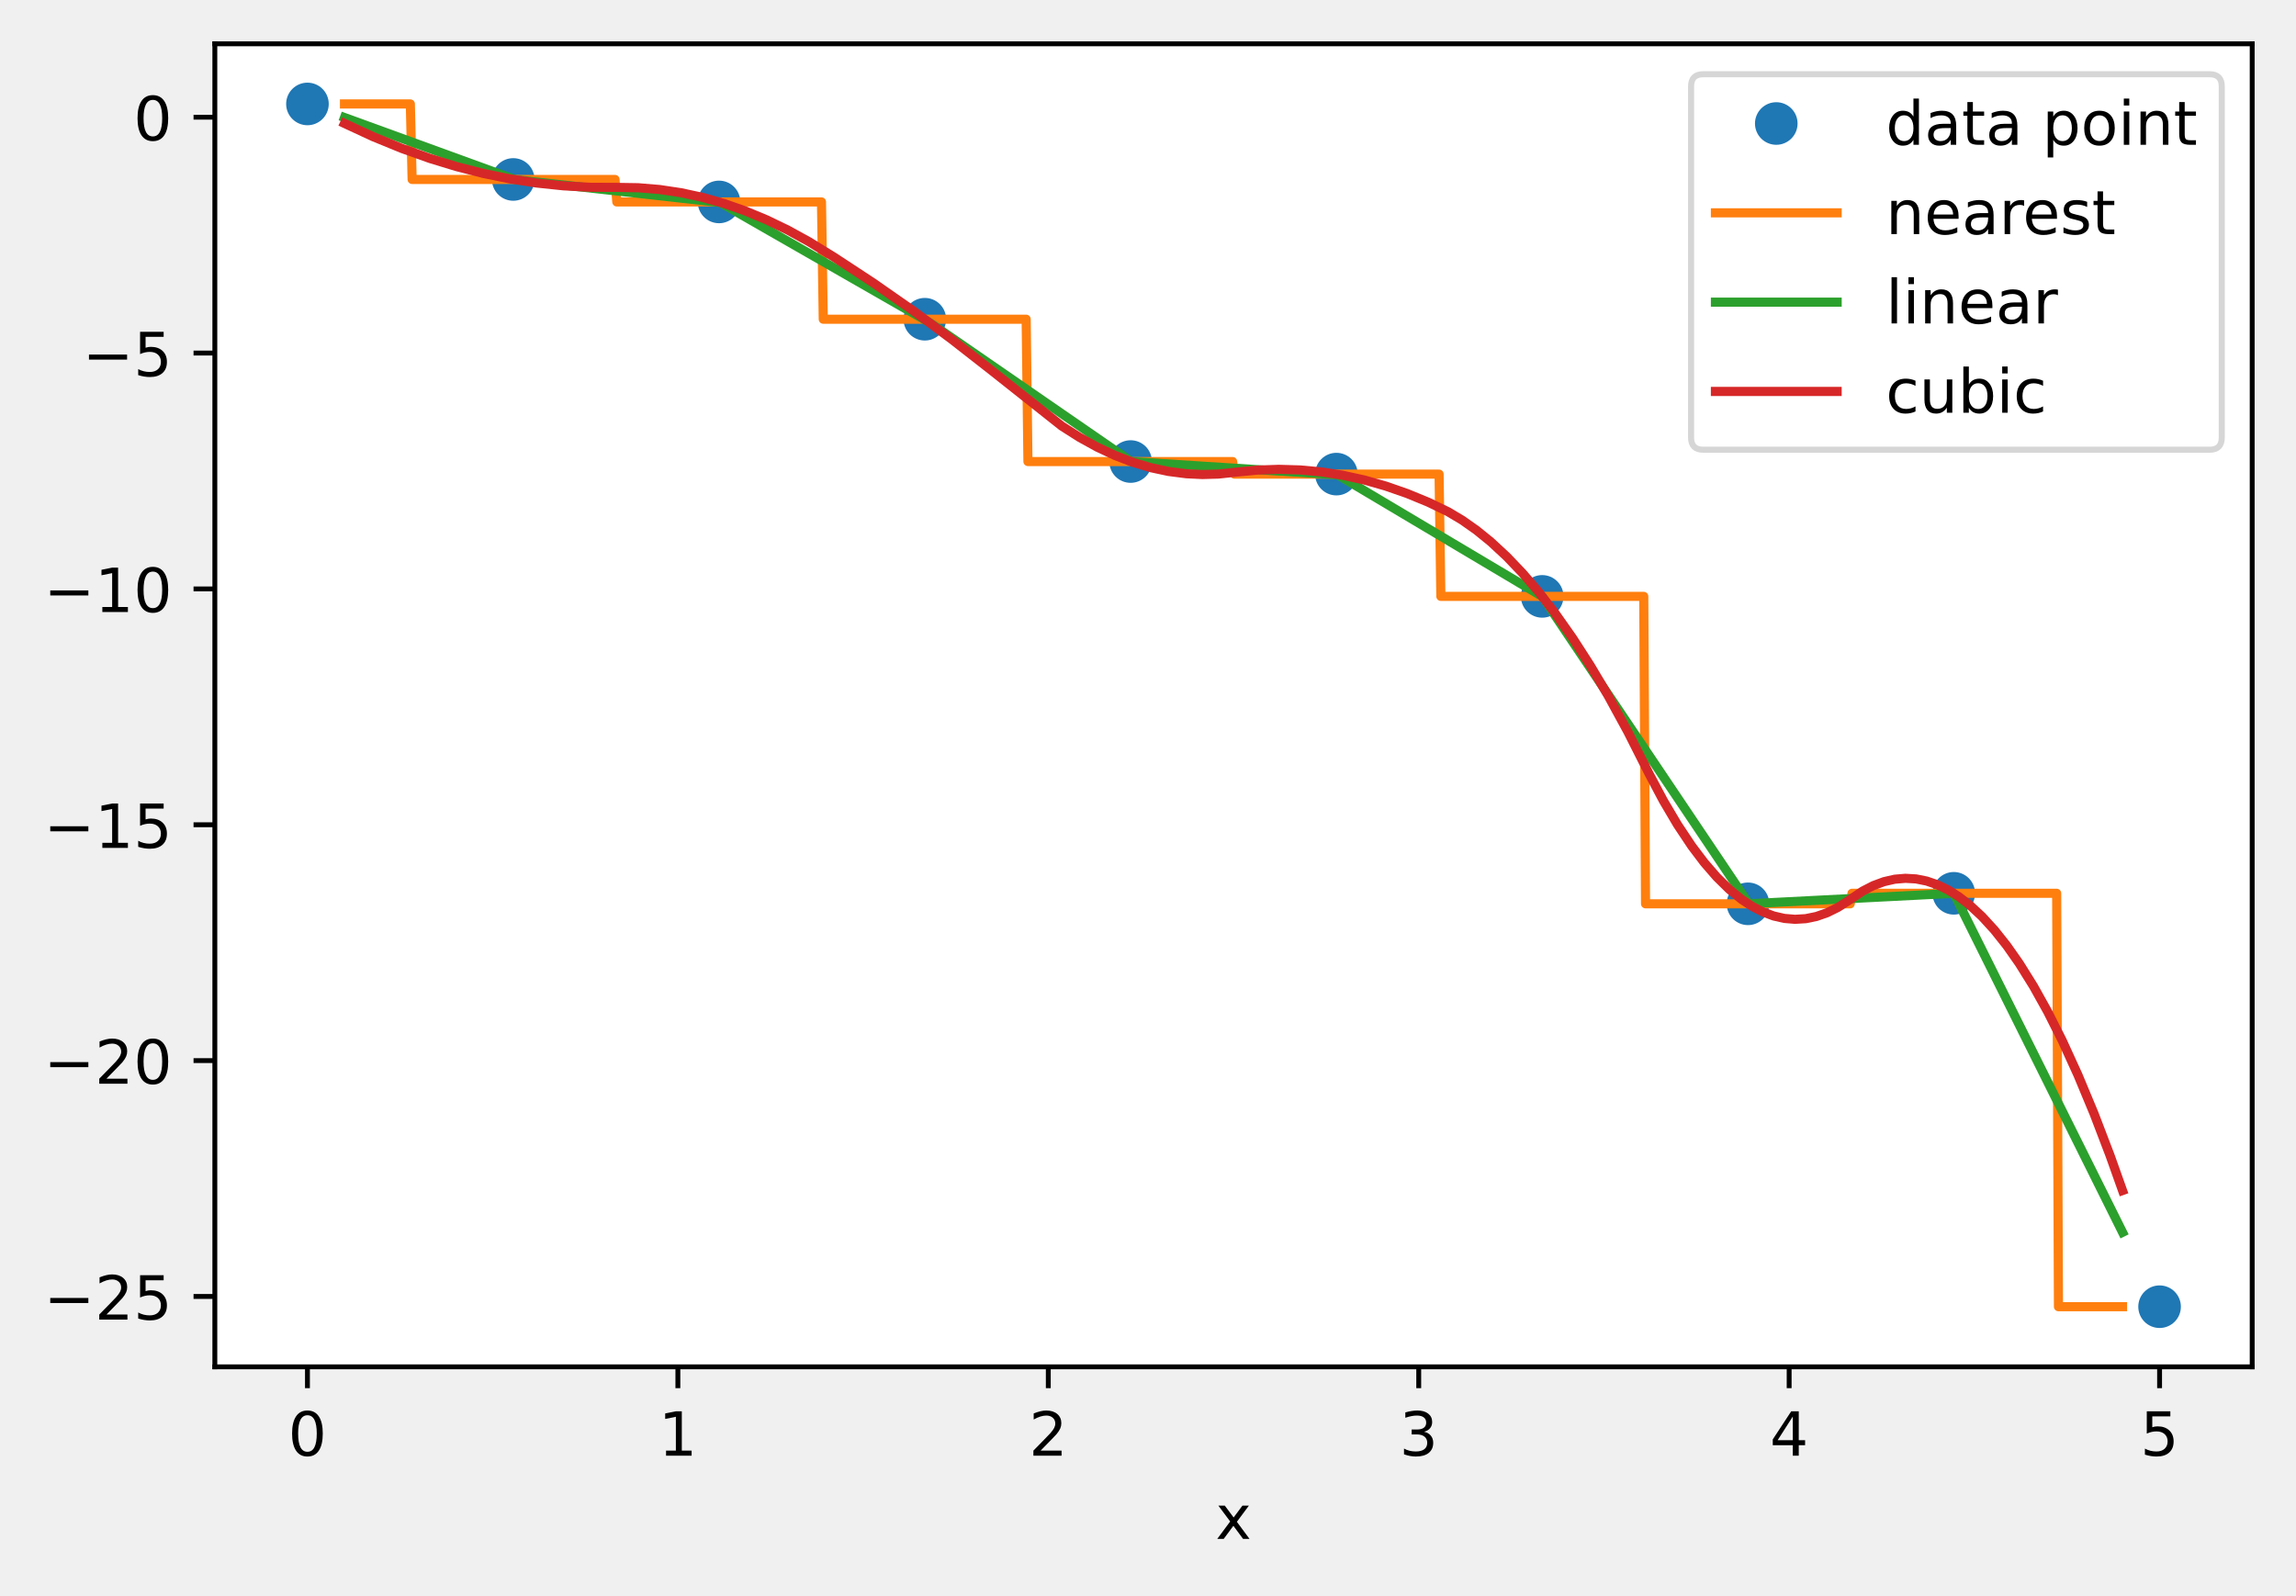
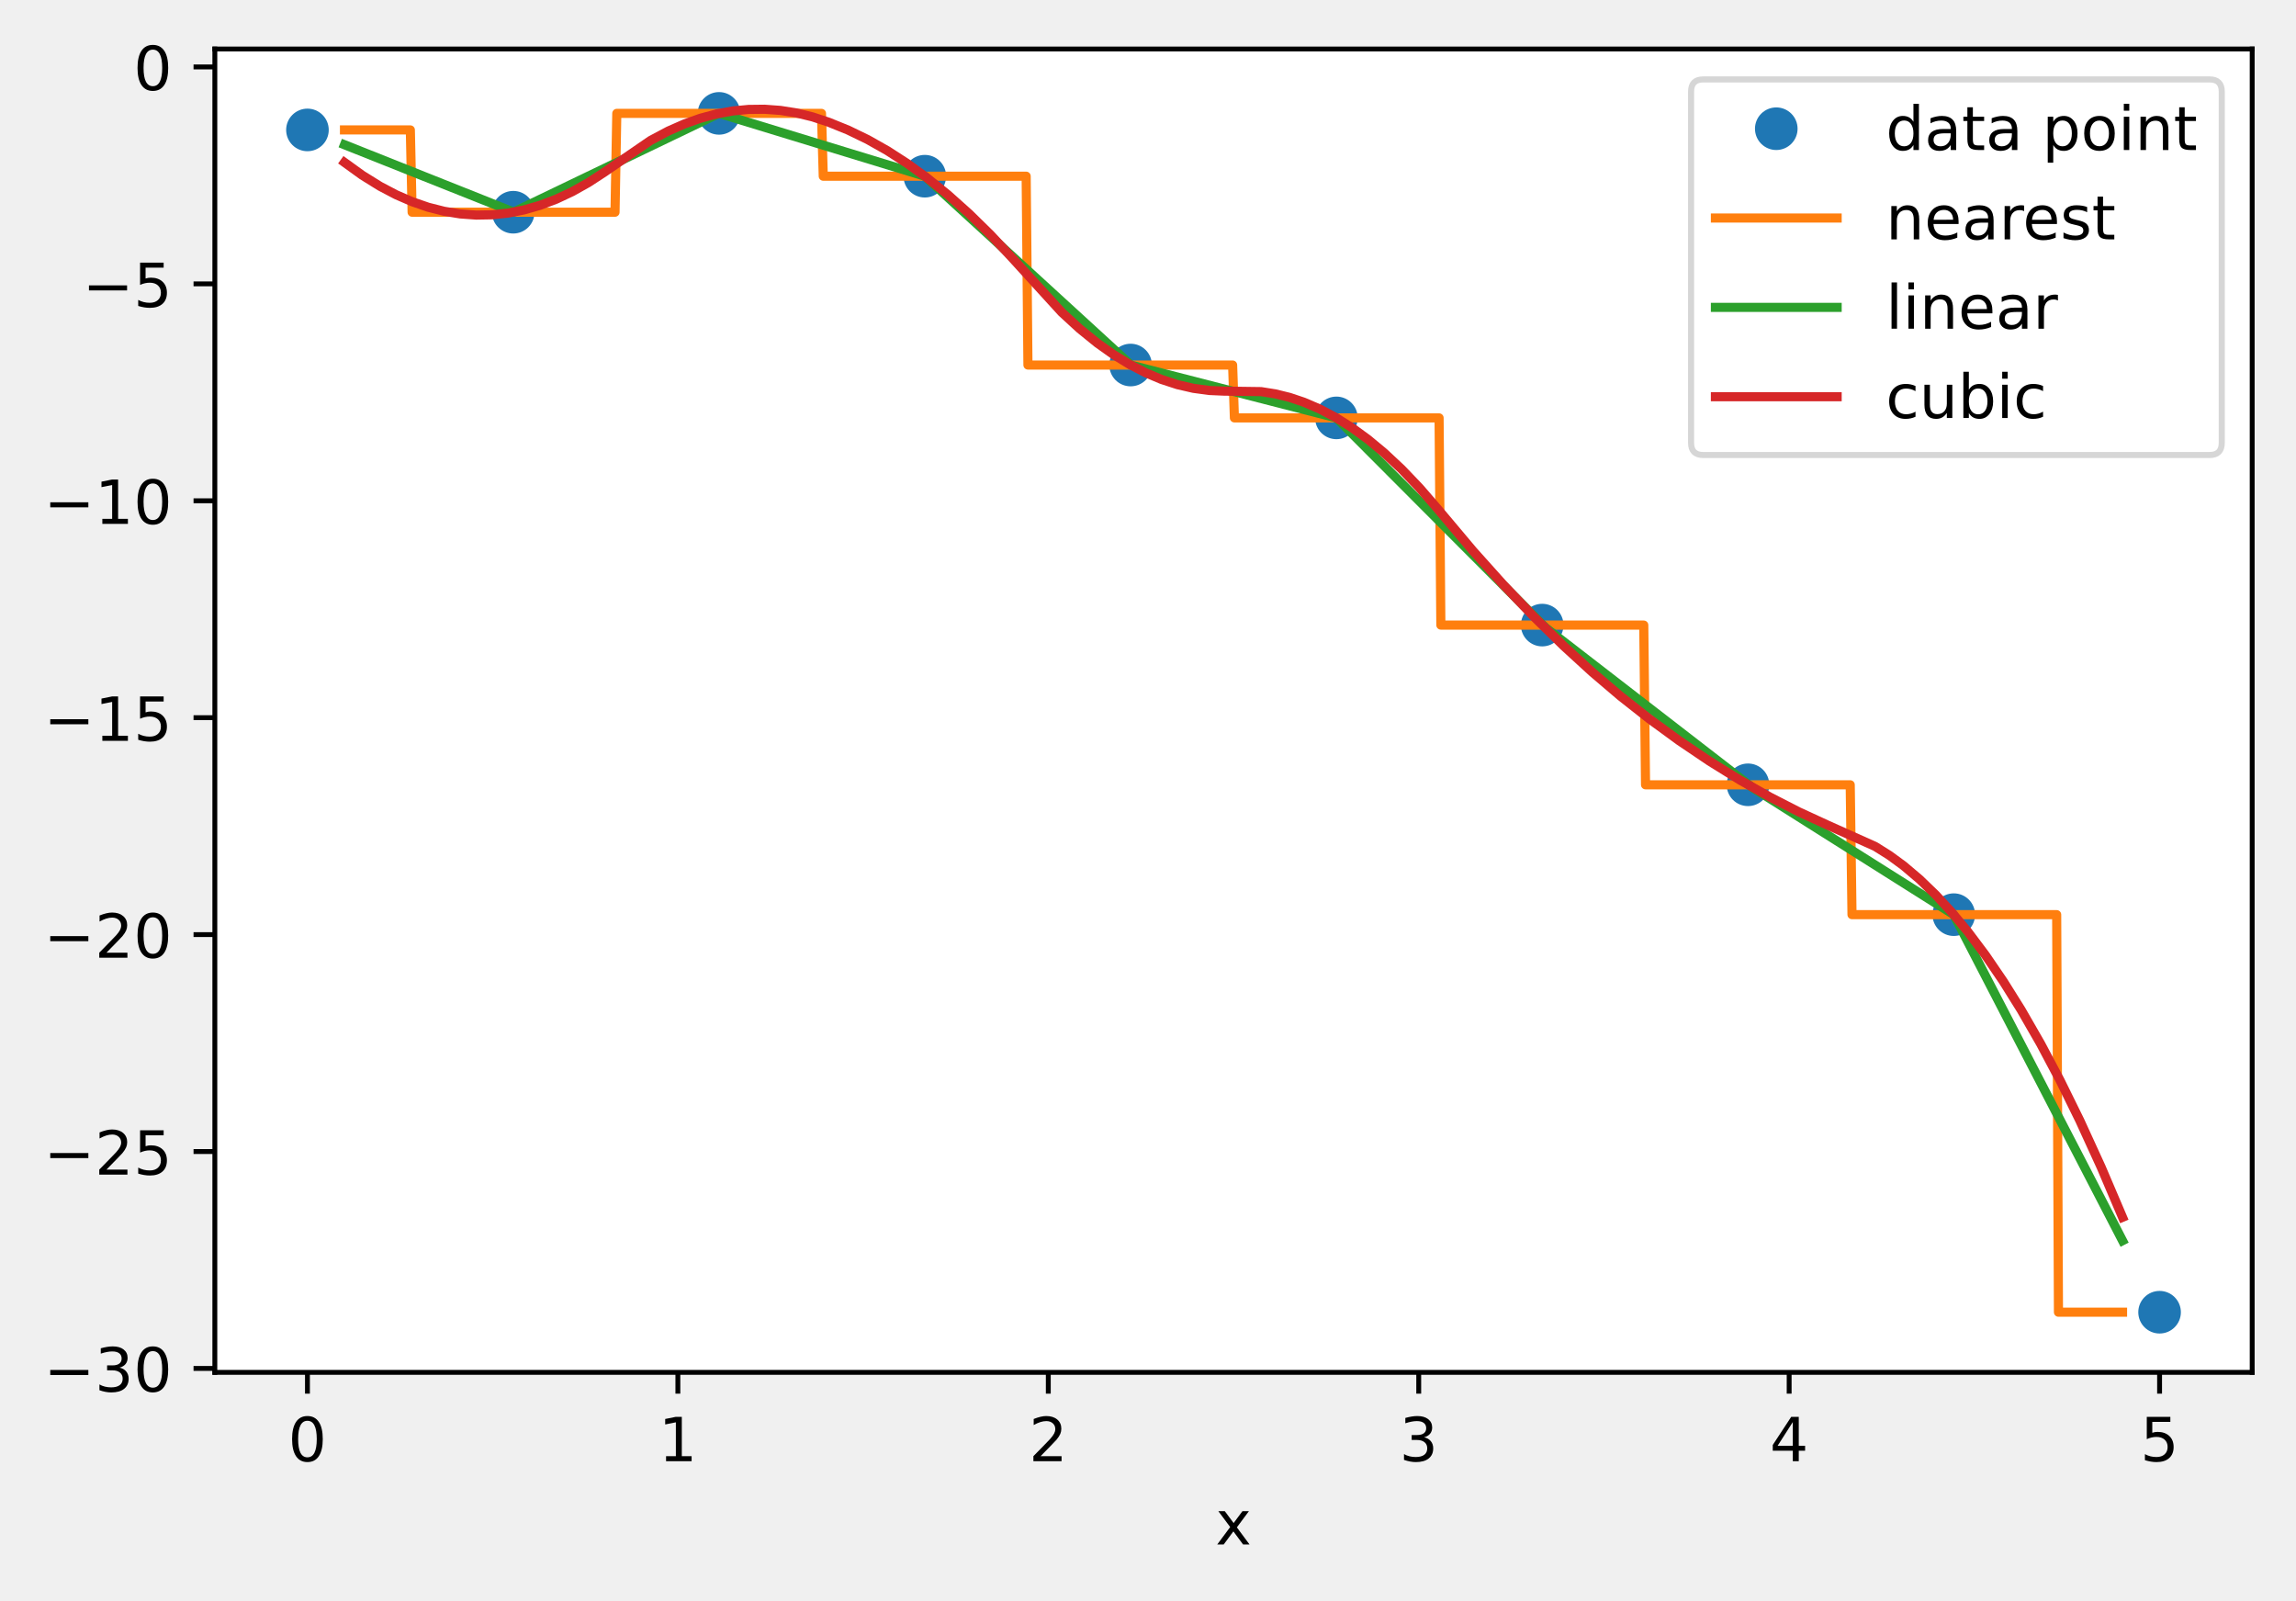
- <svg xmlns="http://www.w3.org/2000/svg" xmlns:xlink="http://www.w3.org/1999/xlink" height="262.196pt" version="1.1" viewBox="0 0 377.305 262.196" width="377.305pt">
+ <svg xmlns="http://www.w3.org/2000/svg" xmlns:xlink="http://www.w3.org/1999/xlink" height="263.047pt" version="1.1" viewBox="0 0 377.305 263.047" width="377.305pt">
  <defs>
    <style type="text/css">*{stroke-linecap:butt;stroke-linejoin:round;}</style>
  </defs>
  <g id="figure_1">
    <g id="patch_1">
-       <path d="M 0 262.196  L 377.305 262.196  L 377.305 0  L 0 0  z " style="fill:none;" />
+       <path d="M 0 263.047  L 377.305 263.047  L 377.305 0  L 0 0  z " style="fill:none;" />
    </g>
    <g id="axes_1">
      <g id="patch_2">
-         <path d="M 35.305 224.64  L 370.105 224.64  L 370.105 7.2  L 35.305 7.2  z " style="fill:#ffffff;" />
+         <path d="M 35.305 225.49  L 370.105 225.49  L 370.105 8.05  L 35.305 8.05  z " style="fill:#ffffff;" />
      </g>
      <g id="matplotlib.axis_1">
        <g id="xtick_1">
          <g id="line2d_1">
            <defs>
-               <path d="M 0 0  L 0 3.5  " id="m1e705224b5" style="stroke:#000000;stroke-width:0.8;" />
-             </defs>
-             <g>
-               <use style="stroke:#000000;stroke-width:0.8;" x="50.523" xlink:href="#m1e705224b5" y="224.64" />
+               <path d="M 0 0  L 0 3.5  " id="m80d52410b5" style="stroke:#000000;stroke-width:0.8;" />
+             </defs>
+             <g>
+               <use style="stroke:#000000;stroke-width:0.8;" x="50.523" xlink:href="#m80d52410b5" y="225.49" />
            </g>
          </g>
          <g id="text_1">
-             <g transform="translate(47.34162 239.2384)scale(0.1 -0.1)">
+             <g transform="translate(47.34162 240.0888)scale(0.1 -0.1)">
              <defs>
                <path d="M 31.781 66.406  Q 24.172 66.406 20.328 58.906  Q 16.5 51.422 16.5 36.375  Q 16.5 21.391 20.328 13.891  Q 24.172 6.391 31.781 6.391  Q 39.453 6.391 43.281 13.891  Q 47.125 21.391 47.125 36.375  Q 47.125 51.422 43.281 58.906  Q 39.453 66.406 31.781 66.406  z M 31.781 74.219  Q 44.047 74.219 50.516 64.516  Q 56.984 54.828 56.984 36.375  Q 56.984 17.969 50.516 8.266  Q 44.047 -1.422 31.781 -1.422  Q 19.531 -1.422 13.062 8.266  Q 6.594 17.969 6.594 36.375  Q 6.594 54.828 13.062 64.516  Q 19.531 74.219 31.781 74.219  z " id="DejaVuSans-48" />
              </defs>
              <use xlink:href="#DejaVuSans-48" />
            </g>
          </g>
        </g>
        <g id="xtick_2">
          <g id="line2d_2">
            <g>
-               <use style="stroke:#000000;stroke-width:0.8;" x="111.396" xlink:href="#m1e705224b5" y="224.64" />
+               <use style="stroke:#000000;stroke-width:0.8;" x="111.396" xlink:href="#m80d52410b5" y="225.49" />
            </g>
          </g>
          <g id="text_2">
-             <g transform="translate(108.2143 239.2384)scale(0.1 -0.1)">
+             <g transform="translate(108.2143 240.0888)scale(0.1 -0.1)">
              <defs>
                <path d="M 12.406 8.297  L 28.516 8.297  L 28.516 63.922  L 10.984 60.406  L 10.984 69.391  L 28.422 72.906  L 38.281 72.906  L 38.281 8.297  L 54.391 8.297  L 54.391 0  L 12.406 0  z " id="DejaVuSans-49" />
              </defs>
              <use xlink:href="#DejaVuSans-49" />
            </g>
          </g>
        </g>
        <g id="xtick_3">
          <g id="line2d_3">
            <g>
-               <use style="stroke:#000000;stroke-width:0.8;" x="172.268" xlink:href="#m1e705224b5" y="224.64" />
+               <use style="stroke:#000000;stroke-width:0.8;" x="172.268" xlink:href="#m80d52410b5" y="225.49" />
            </g>
          </g>
          <g id="text_3">
-             <g transform="translate(169.0871 239.2384)scale(0.1 -0.1)">
+             <g transform="translate(169.0871 240.0888)scale(0.1 -0.1)">
              <defs>
                <path d="M 19.188 8.297  L 53.609 8.297  L 53.609 0  L 7.328 0  L 7.328 8.297  Q 12.938 14.109 22.625 23.891  Q 32.328 33.688 34.812 36.531  Q 39.547 41.844 41.422 45.531  Q 43.312 49.219 43.312 52.781  Q 43.312 58.594 39.234 62.25  Q 35.156 65.922 28.609 65.922  Q 23.969 65.922 18.812 64.312  Q 13.672 62.703 7.812 59.422  L 7.812 69.391  Q 13.766 71.781 18.938 73  Q 24.125 74.219 28.422 74.219  Q 39.75 74.219 46.484 68.547  Q 53.219 62.891 53.219 53.422  Q 53.219 48.922 51.531 44.891  Q 49.859 40.875 45.406 35.406  Q 44.188 33.984 37.641 27.219  Q 31.109 20.453 19.188 8.297  z " id="DejaVuSans-50" />
              </defs>
              <use xlink:href="#DejaVuSans-50" />
            </g>
          </g>
        </g>
        <g id="xtick_4">
          <g id="line2d_4">
            <g>
-               <use style="stroke:#000000;stroke-width:0.8;" x="233.141" xlink:href="#m1e705224b5" y="224.64" />
+               <use style="stroke:#000000;stroke-width:0.8;" x="233.141" xlink:href="#m80d52410b5" y="225.49" />
            </g>
          </g>
          <g id="text_4">
-             <g transform="translate(229.9598 239.2384)scale(0.1 -0.1)">
+             <g transform="translate(229.9598 240.0888)scale(0.1 -0.1)">
              <defs>
                <path d="M 40.578 39.312  Q 47.656 37.797 51.625 33  Q 55.609 28.219 55.609 21.188  Q 55.609 10.406 48.188 4.484  Q 40.766 -1.422 27.094 -1.422  Q 22.516 -1.422 17.656 -0.516  Q 12.797 0.391 7.625 2.203  L 7.625 11.719  Q 11.719 9.328 16.594 8.109  Q 21.484 6.891 26.812 6.891  Q 36.078 6.891 40.938 10.547  Q 45.797 14.203 45.797 21.188  Q 45.797 27.641 41.281 31.266  Q 36.766 34.906 28.719 34.906  L 20.219 34.906  L 20.219 43.016  L 29.109 43.016  Q 36.375 43.016 40.234 45.922  Q 44.094 48.828 44.094 54.297  Q 44.094 59.906 40.109 62.906  Q 36.141 65.922 28.719 65.922  Q 24.656 65.922 20.016 65.031  Q 15.375 64.156 9.812 62.312  L 9.812 71.094  Q 15.438 72.656 20.344 73.438  Q 25.25 74.219 29.594 74.219  Q 40.828 74.219 47.359 69.109  Q 53.906 64.016 53.906 55.328  Q 53.906 49.266 50.438 45.094  Q 46.969 40.922 40.578 39.312  z " id="DejaVuSans-51" />
              </defs>
              <use xlink:href="#DejaVuSans-51" />
            </g>
          </g>
        </g>
        <g id="xtick_5">
          <g id="line2d_5">
            <g>
-               <use style="stroke:#000000;stroke-width:0.8;" x="294.014" xlink:href="#m1e705224b5" y="224.64" />
+               <use style="stroke:#000000;stroke-width:0.8;" x="294.014" xlink:href="#m80d52410b5" y="225.49" />
            </g>
          </g>
          <g id="text_5">
-             <g transform="translate(290.8325 239.2384)scale(0.1 -0.1)">
+             <g transform="translate(290.8325 240.0888)scale(0.1 -0.1)">
              <defs>
                <path d="M 37.797 64.312  L 12.891 25.391  L 37.797 25.391  z M 35.203 72.906  L 47.609 72.906  L 47.609 25.391  L 58.016 25.391  L 58.016 17.188  L 47.609 17.188  L 47.609 0  L 37.797 0  L 37.797 17.188  L 4.891 17.188  L 4.891 26.703  z " id="DejaVuSans-52" />
              </defs>
              <use xlink:href="#DejaVuSans-52" />
            </g>
          </g>
        </g>
        <g id="xtick_6">
          <g id="line2d_6">
            <g>
-               <use style="stroke:#000000;stroke-width:0.8;" x="354.887" xlink:href="#m1e705224b5" y="224.64" />
+               <use style="stroke:#000000;stroke-width:0.8;" x="354.887" xlink:href="#m80d52410b5" y="225.49" />
            </g>
          </g>
          <g id="text_6">
-             <g transform="translate(351.7053 239.2384)scale(0.1 -0.1)">
+             <g transform="translate(351.7053 240.0888)scale(0.1 -0.1)">
              <defs>
                <path d="M 10.797 72.906  L 49.516 72.906  L 49.516 64.594  L 19.828 64.594  L 19.828 46.734  Q 21.969 47.469 24.109 47.828  Q 26.266 48.188 28.422 48.188  Q 40.625 48.188 47.75 41.5  Q 54.891 34.812 54.891 23.391  Q 54.891 11.625 47.562 5.094  Q 40.234 -1.422 26.906 -1.422  Q 22.312 -1.422 17.547 -0.641  Q 12.797 0.141 7.719 1.703  L 7.719 11.625  Q 12.109 9.234 16.797 8.062  Q 21.484 6.891 26.703 6.891  Q 35.156 6.891 40.078 11.328  Q 45.016 15.766 45.016 23.391  Q 45.016 31 40.078 35.438  Q 35.156 39.891 26.703 39.891  Q 22.75 39.891 18.812 39.016  Q 14.891 38.141 10.797 36.281  z " id="DejaVuSans-53" />
              </defs>
              <use xlink:href="#DejaVuSans-53" />
            </g>
          </g>
        </g>
        <g id="text_7">
-           <g transform="translate(199.7453 252.9166)scale(0.1 -0.1)">
+           <g transform="translate(199.7453 253.767)scale(0.1 -0.1)">
            <defs>
              <path d="M 54.891 54.688  L 35.109 28.078  L 55.906 0  L 45.312 0  L 29.391 21.484  L 13.484 0  L 2.875 0  L 24.125 28.609  L 4.688 54.688  L 15.281 54.688  L 29.781 35.203  L 44.281 54.688  z " id="DejaVuSans-120" />
            </defs>
            <use xlink:href="#DejaVuSans-120" />
          </g>
        </g>
      </g>
      <g id="matplotlib.axis_2">
        <g id="ytick_1">
          <g id="line2d_7">
            <defs>
-               <path d="M 0 0  L -3.5 0  " id="m231f695e92" style="stroke:#000000;stroke-width:0.8;" />
-             </defs>
-             <g>
-               <use style="stroke:#000000;stroke-width:0.8;" x="35.305" xlink:href="#m231f695e92" y="213.072" />
+               <path d="M 0 0  L -3.5 0  " id="m81caa32675" style="stroke:#000000;stroke-width:0.8;" />
+             </defs>
+             <g>
+               <use style="stroke:#000000;stroke-width:0.8;" x="35.305" xlink:href="#m81caa32675" y="224.845" />
            </g>
          </g>
          <g id="text_8">
-             <g transform="translate(7.2 216.8717)scale(0.1 -0.1)">
+             <g transform="translate(7.2 228.6447)scale(0.1 -0.1)">
              <defs>
                <path d="M 10.594 35.5  L 73.188 35.5  L 73.188 27.203  L 10.594 27.203  z " id="DejaVuSans-8722" />
              </defs>
+               <use xlink:href="#DejaVuSans-8722" />
+               <use x="83.789" xlink:href="#DejaVuSans-51" />
+               <use x="147.412" xlink:href="#DejaVuSans-48" />
+             </g>
+           </g>
+         </g>
+         <g id="ytick_2">
+           <g id="line2d_8">
+             <g>
+               <use style="stroke:#000000;stroke-width:0.8;" x="35.305" xlink:href="#m81caa32675" y="189.204" />
+             </g>
+           </g>
+           <g id="text_9">
+             <g transform="translate(7.2 193.0037)scale(0.1 -0.1)">
              <use xlink:href="#DejaVuSans-8722" />
              <use x="83.789" xlink:href="#DejaVuSans-50" />
              <use x="147.412" xlink:href="#DejaVuSans-53" />
            </g>
          </g>
        </g>
-         <g id="ytick_2">
-           <g id="line2d_8">
-             <g>
-               <use style="stroke:#000000;stroke-width:0.8;" x="35.305" xlink:href="#m231f695e92" y="174.31" />
-             </g>
-           </g>
-           <g id="text_9">
-             <g transform="translate(7.2 178.1093)scale(0.1 -0.1)">
+         <g id="ytick_3">
+           <g id="line2d_9">
+             <g>
+               <use style="stroke:#000000;stroke-width:0.8;" x="35.305" xlink:href="#m81caa32675" y="153.563" />
+             </g>
+           </g>
+           <g id="text_10">
+             <g transform="translate(7.2 157.3626)scale(0.1 -0.1)">
              <use xlink:href="#DejaVuSans-8722" />
              <use x="83.789" xlink:href="#DejaVuSans-50" />
              <use x="147.412" xlink:href="#DejaVuSans-48" />
            </g>
          </g>
        </g>
-         <g id="ytick_3">
-           <g id="line2d_9">
-             <g>
-               <use style="stroke:#000000;stroke-width:0.8;" x="35.305" xlink:href="#m231f695e92" y="135.548" />
-             </g>
-           </g>
-           <g id="text_10">
-             <g transform="translate(7.2 139.347)scale(0.1 -0.1)">
+         <g id="ytick_4">
+           <g id="line2d_10">
+             <g>
+               <use style="stroke:#000000;stroke-width:0.8;" x="35.305" xlink:href="#m81caa32675" y="117.922" />
+             </g>
+           </g>
+           <g id="text_11">
+             <g transform="translate(7.2 121.7216)scale(0.1 -0.1)">
              <use xlink:href="#DejaVuSans-8722" />
              <use x="83.789" xlink:href="#DejaVuSans-49" />
              <use x="147.412" xlink:href="#DejaVuSans-53" />
            </g>
          </g>
        </g>
-         <g id="ytick_4">
-           <g id="line2d_10">
-             <g>
-               <use style="stroke:#000000;stroke-width:0.8;" x="35.305" xlink:href="#m231f695e92" y="96.785" />
-             </g>
-           </g>
-           <g id="text_11">
-             <g transform="translate(7.2 100.5846)scale(0.1 -0.1)">
+         <g id="ytick_5">
+           <g id="line2d_11">
+             <g>
+               <use style="stroke:#000000;stroke-width:0.8;" x="35.305" xlink:href="#m81caa32675" y="82.281" />
+             </g>
+           </g>
+           <g id="text_12">
+             <g transform="translate(7.2 86.08053)scale(0.1 -0.1)">
              <use xlink:href="#DejaVuSans-8722" />
              <use x="83.789" xlink:href="#DejaVuSans-49" />
              <use x="147.412" xlink:href="#DejaVuSans-48" />
            </g>
          </g>
        </g>
-         <g id="ytick_5">
-           <g id="line2d_11">
-             <g>
-               <use style="stroke:#000000;stroke-width:0.8;" x="35.305" xlink:href="#m231f695e92" y="58.023" />
-             </g>
-           </g>
-           <g id="text_12">
-             <g transform="translate(13.5625 61.82229)scale(0.1 -0.1)">
-               <use xlink:href="#DejaVuSans-8722" />
-               <use x="83.789" xlink:href="#DejaVuSans-53" />
-             </g>
-           </g>
-         </g>
        <g id="ytick_6">
          <g id="line2d_12">
            <g>
-               <use style="stroke:#000000;stroke-width:0.8;" x="35.305" xlink:href="#m231f695e92" y="19.261" />
+               <use style="stroke:#000000;stroke-width:0.8;" x="35.305" xlink:href="#m81caa32675" y="46.64" />
            </g>
          </g>
          <g id="text_13">
-             <g transform="translate(21.94219 23.05994)scale(0.1 -0.1)">
+             <g transform="translate(13.5625 50.43948)scale(0.1 -0.1)">
+               <use xlink:href="#DejaVuSans-8722" />
+               <use x="83.789" xlink:href="#DejaVuSans-53" />
+             </g>
+           </g>
+         </g>
+         <g id="ytick_7">
+           <g id="line2d_13">
+             <g>
+               <use style="stroke:#000000;stroke-width:0.8;" x="35.305" xlink:href="#m81caa32675" y="10.999" />
+             </g>
+           </g>
+           <g id="text_14">
+             <g transform="translate(21.94219 14.79844)scale(0.1 -0.1)">
              <use xlink:href="#DejaVuSans-48" />
            </g>
          </g>
        </g>
      </g>
-       <g id="line2d_13">
+       <g id="line2d_14">
        <defs>
-           <path d="M 0 3  C 0.796 3 1.559 2.684 2.121 2.121  C 2.684 1.559 3 0.796 3 0  C 3 -0.796 2.684 -1.559 2.121 -2.121  C 1.559 -2.684 0.796 -3 0 -3  C -0.796 -3 -1.559 -2.684 -2.121 -2.121  C -2.684 -1.559 -3 -0.796 -3 0  C -3 0.796 -2.684 1.559 -2.121 2.121  C -1.559 2.684 -0.796 3 0 3  z " id="m8a7c38d6d4" style="stroke:#1f77b4;" />
+           <path d="M 0 3  C 0.796 3 1.559 2.684 2.121 2.121  C 2.684 1.559 3 0.796 3 0  C 3 -0.796 2.684 -1.559 2.121 -2.121  C 1.559 -2.684 0.796 -3 0 -3  C -0.796 -3 -1.559 -2.684 -2.121 -2.121  C -2.684 -1.559 -3 -0.796 -3 0  C -3 0.796 -2.684 1.559 -2.121 2.121  C -1.559 2.684 -0.796 3 0 3  z " id="m2f238546bc" style="stroke:#1f77b4;" />
        </defs>
-         <g clip-path="url(#pd058e57062)">
-           <use style="fill:#1f77b4;stroke:#1f77b4;" x="50.523" xlink:href="#m8a7c38d6d4" y="17.084" />
-           <use style="fill:#1f77b4;stroke:#1f77b4;" x="84.341" xlink:href="#m8a7c38d6d4" y="29.494" />
-           <use style="fill:#1f77b4;stroke:#1f77b4;" x="118.159" xlink:href="#m8a7c38d6d4" y="33.187" />
-           <use style="fill:#1f77b4;stroke:#1f77b4;" x="151.977" xlink:href="#m8a7c38d6d4" y="52.464" />
-           <use style="fill:#1f77b4;stroke:#1f77b4;" x="185.796" xlink:href="#m8a7c38d6d4" y="75.854" />
-           <use style="fill:#1f77b4;stroke:#1f77b4;" x="219.614" xlink:href="#m8a7c38d6d4" y="77.92" />
-           <use style="fill:#1f77b4;stroke:#1f77b4;" x="253.432" xlink:href="#m8a7c38d6d4" y="98.015" />
-           <use style="fill:#1f77b4;stroke:#1f77b4;" x="287.25" xlink:href="#m8a7c38d6d4" y="148.542" />
-           <use style="fill:#1f77b4;stroke:#1f77b4;" x="321.068" xlink:href="#m8a7c38d6d4" y="146.814" />
-           <use style="fill:#1f77b4;stroke:#1f77b4;" x="354.887" xlink:href="#m8a7c38d6d4" y="214.756" />
-         </g>
-       </g>
-       <g id="line2d_14">
-         <path clip-path="url(#pd058e57062)" d="M 56.61 17.084  L 67.432 17.084  L 67.724 29.494  L 101.067 29.494  L 101.36 33.187  L 134.995 33.187  L 135.288 52.464  L 168.631 52.464  L 168.923 75.854  L 202.558 75.854  L 202.851 77.92  L 236.486 77.92  L 236.779 98.015  L 270.122 98.015  L 270.414 148.542  L 304.05 148.542  L 304.342 146.814  L 337.977 146.814  L 338.27 214.756  L 348.799 214.756  L 348.799 214.756  " style="fill:none;stroke:#ff7f0e;stroke-linecap:square;stroke-width:1.5;" />
+         <g clip-path="url(#p3d107ce459)">
+           <use style="fill:#1f77b4;stroke:#1f77b4;" x="50.523" xlink:href="#m2f238546bc" y="21.348" />
+           <use style="fill:#1f77b4;stroke:#1f77b4;" x="84.341" xlink:href="#m2f238546bc" y="34.869" />
+           <use style="fill:#1f77b4;stroke:#1f77b4;" x="118.159" xlink:href="#m2f238546bc" y="18.628" />
+           <use style="fill:#1f77b4;stroke:#1f77b4;" x="151.977" xlink:href="#m2f238546bc" y="28.951" />
+           <use style="fill:#1f77b4;stroke:#1f77b4;" x="185.796" xlink:href="#m2f238546bc" y="59.977" />
+           <use style="fill:#1f77b4;stroke:#1f77b4;" x="219.614" xlink:href="#m2f238546bc" y="68.662" />
+           <use style="fill:#1f77b4;stroke:#1f77b4;" x="253.432" xlink:href="#m2f238546bc" y="102.708" />
+           <use style="fill:#1f77b4;stroke:#1f77b4;" x="287.25" xlink:href="#m2f238546bc" y="128.949" />
+           <use style="fill:#1f77b4;stroke:#1f77b4;" x="321.068" xlink:href="#m2f238546bc" y="150.286" />
+           <use style="fill:#1f77b4;stroke:#1f77b4;" x="354.887" xlink:href="#m2f238546bc" y="215.607" />
+         </g>
      </g>
      <g id="line2d_15">
-         <path clip-path="url(#pd058e57062)" d="M 56.61 19.318  L 84.688 29.532  L 118.324 33.281  L 152.837 53.058  L 185.887 75.86  L 219.815 78.039  L 253.45 98.042  L 287.378 148.535  L 321.013 146.816  L 321.598 147.879  L 348.799 202.527  L 348.799 202.527  " style="fill:none;stroke:#2ca02c;stroke-linecap:square;stroke-width:1.5;" />
+         <path clip-path="url(#p3d107ce459)" d="M 56.61 21.348  L 67.432 21.348  L 67.724 34.869  L 101.067 34.869  L 101.36 18.628  L 134.995 18.628  L 135.288 28.951  L 168.631 28.951  L 168.923 59.977  L 202.558 59.977  L 202.851 68.662  L 236.486 68.662  L 236.779 102.708  L 270.122 102.708  L 270.414 128.949  L 304.05 128.949  L 304.342 150.286  L 337.977 150.286  L 338.27 215.607  L 348.799 215.607  L 348.799 215.607  " style="fill:none;stroke:#ff7f0e;stroke-linecap:square;stroke-width:1.5;" />
      </g>
      <g id="line2d_16">
-         <path clip-path="url(#pd058e57062)" d="M 56.61 20.282  L 61.29 22.453  L 65.97 24.373  L 70.649 26.044  L 75.036 27.383  L 79.424 28.502  L 83.811 29.401  L 88.198 30.08  L 92.585 30.539  L 96.973 30.778  L 101.36 30.797  L 104.87 30.854  L 108.379 31.144  L 111.889 31.668  L 115.399 32.426  L 118.909 33.419  L 122.418 34.645  L 125.928 36.105  L 129.438 37.799  L 132.948 39.728  L 137.043 42.249  L 143.477 46.473  L 149.912 50.965  L 156.346 55.725  L 162.781 60.751  L 174.48 70.021  L 177.405 71.884  L 180.33 73.499  L 183.255 74.867  L 186.179 75.987  L 189.104 76.859  L 192.029 77.483  L 194.954 77.86  L 197.586 77.987  L 200.219 77.913  L 203.143 77.6  L 206.653 77.256  L 210.163 77.134  L 213.673 77.237  L 217.183 77.563  L 220.692 78.112  L 224.202 78.886  L 227.712 79.883  L 231.222 81.103  L 234.731 82.547  L 237.949 84.096  L 240.289 85.49  L 242.628 87.137  L 244.968 89.036  L 247.601 91.474  L 250.233 94.232  L 252.865 97.31  L 255.498 100.708  L 258.422 104.859  L 261.347 109.404  L 264.272 114.344  L 267.489 120.233  L 270.999 127.176  L 273.339 131.589  L 275.679 135.553  L 278.019 139.067  L 280.066 141.773  L 282.113 144.134  L 284.161 146.151  L 286.208 147.823  L 287.963 148.982  L 289.718 149.888  L 291.473 150.542  L 293.228 150.942  L 294.983 151.089  L 296.738 150.983  L 298.492 150.623  L 300.247 150.011  L 302.002 149.146  L 303.757 148.028  L 306.097 146.45  L 307.852 145.549  L 309.607 144.899  L 311.362 144.499  L 313.116 144.35  L 314.871 144.451  L 316.626 144.803  L 318.381 145.405  L 320.136 146.259  L 321.891 147.362  L 323.646 148.716  L 325.693 150.613  L 327.741 152.85  L 329.788 155.429  L 331.835 158.349  L 334.175 162.103  L 336.515 166.303  L 338.855 170.948  L 341.487 176.706  L 344.12 183.028  L 346.752 189.914  L 348.799 195.66  L 348.799 195.66  " style="fill:none;stroke:#d62728;stroke-linecap:square;stroke-width:1.5;" />
+         <path clip-path="url(#p3d107ce459)" d="M 56.61 23.782  L 84.396 34.843  L 118.031 18.689  L 118.616 18.767  L 151.959 28.946  L 156.054 32.691  L 185.887 60  L 219.522 68.638  L 220.4 69.453  L 254.035 103.176  L 287.963 129.399  L 321.013 150.251  L 322.183 152.44  L 348.799 203.849  L 348.799 203.849  " style="fill:none;stroke:#2ca02c;stroke-linecap:square;stroke-width:1.5;" />
+       </g>
+       <g id="line2d_17">
+         <path clip-path="url(#p3d107ce459)" d="M 56.61 26.685  L 59.535 28.796  L 62.46 30.613  L 65.092 31.996  L 67.724 33.141  L 70.357 34.048  L 72.989 34.717  L 75.621 35.147  L 78.254 35.339  L 80.886 35.292  L 83.518 35.007  L 86.151 34.484  L 88.783 33.723  L 91.415 32.723  L 94.048 31.485  L 96.68 30.008  L 99.312 28.293  L 106.917 23.076  L 109.842 21.523  L 112.474 20.363  L 115.106 19.429  L 117.739 18.72  L 120.371 18.237  L 123.003 17.98  L 125.636 17.949  L 128.268 18.143  L 130.9 18.563  L 133.533 19.208  L 136.165 20.075  L 139.382 21.379  L 142.6 22.939  L 145.817 24.756  L 149.034 26.83  L 152.252 29.16  L 155.761 31.994  L 159.271 35.134  L 162.781 38.58  L 166.291 42.33  L 174.48 51.311  L 177.405 53.998  L 180.33 56.374  L 182.962 58.245  L 185.595 59.863  L 188.227 61.229  L 190.859 62.341  L 193.492 63.201  L 196.124 63.807  L 198.756 64.161  L 201.096 64.263  L 207.238 64.346  L 209.578 64.717  L 211.918 65.295  L 214.258 66.081  L 216.89 67.213  L 219.522 68.609  L 222.155 70.266  L 224.787 72.187  L 227.419 74.37  L 230.344 77.104  L 233.269 80.162  L 236.194 83.544  L 242.043 90.498  L 247.016 96.045  L 251.988 101.257  L 256.96 106.133  L 261.64 110.416  L 266.319 114.401  L 270.999 118.089  L 275.971 121.722  L 280.944 125.081  L 285.916 128.167  L 290.888 130.98  L 295.568 133.379  L 300.247 135.535  L 308.144 139.075  L 310.484 140.541  L 312.824 142.256  L 315.456 144.484  L 318.089 147.027  L 320.721 149.885  L 323.353 153.059  L 326.278 156.956  L 329.203 161.242  L 332.128 165.918  L 335.345 171.511  L 338.562 177.575  L 341.78 184.111  L 345.289 191.778  L 348.799 200.006  L 348.799 200.006  " style="fill:none;stroke:#d62728;stroke-linecap:square;stroke-width:1.5;" />
      </g>
      <g id="patch_3">
-         <path d="M 35.305 224.64  L 35.305 7.2  " style="fill:none;stroke:#000000;stroke-linecap:square;stroke-linejoin:miter;stroke-width:0.8;" />
+         <path d="M 35.305 225.49  L 35.305 8.05  " style="fill:none;stroke:#000000;stroke-linecap:square;stroke-linejoin:miter;stroke-width:0.8;" />
      </g>
      <g id="patch_4">
-         <path d="M 370.105 224.64  L 370.105 7.2  " style="fill:none;stroke:#000000;stroke-linecap:square;stroke-linejoin:miter;stroke-width:0.8;" />
+         <path d="M 370.105 225.49  L 370.105 8.05  " style="fill:none;stroke:#000000;stroke-linecap:square;stroke-linejoin:miter;stroke-width:0.8;" />
      </g>
      <g id="patch_5">
-         <path d="M 35.305 224.64  L 370.105 224.64  " style="fill:none;stroke:#000000;stroke-linecap:square;stroke-linejoin:miter;stroke-width:0.8;" />
+         <path d="M 35.305 225.49  L 370.105 225.49  " style="fill:none;stroke:#000000;stroke-linecap:square;stroke-linejoin:miter;stroke-width:0.8;" />
      </g>
      <g id="patch_6">
-         <path d="M 35.305 7.2  L 370.105 7.2  " style="fill:none;stroke:#000000;stroke-linecap:square;stroke-linejoin:miter;stroke-width:0.8;" />
+         <path d="M 35.305 8.05  L 370.105 8.05  " style="fill:none;stroke:#000000;stroke-linecap:square;stroke-linejoin:miter;stroke-width:0.8;" />
      </g>
      <g id="legend_1">
        <g id="patch_7">
-           <path d="M 279.898 73.912  L 363.105 73.912  Q 365.105 73.912 365.105 71.912  L 365.105 14.2  Q 365.105 12.2 363.105 12.2  L 279.898 12.2  Q 277.898 12.2 277.898 14.2  L 277.898 71.912  Q 277.898 73.912 279.898 73.912  z " style="fill:#ffffff;opacity:0.8;stroke:#cccccc;stroke-linejoin:miter;" />
-         </g>
-         <g id="line2d_17" />
-         <g id="line2d_18">
+           <path d="M 279.898 74.763  L 363.105 74.763  Q 365.105 74.763 365.105 72.763  L 365.105 15.05  Q 365.105 13.05 363.105 13.05  L 279.898 13.05  Q 277.898 13.05 277.898 15.05  L 277.898 72.763  Q 277.898 74.763 279.898 74.763  z " style="fill:#ffffff;opacity:0.8;stroke:#cccccc;stroke-linejoin:miter;" />
+         </g>
+         <g id="line2d_18" />
+         <g id="line2d_19">
          <g>
-             <use style="fill:#1f77b4;stroke:#1f77b4;" x="291.898" xlink:href="#m8a7c38d6d4" y="20.298" />
-           </g>
-         </g>
-         <g id="text_14">
-           <g transform="translate(309.8984 23.79844)scale(0.1 -0.1)">
+             <use style="fill:#1f77b4;stroke:#1f77b4;" x="291.898" xlink:href="#m2f238546bc" y="21.149" />
+           </g>
+         </g>
+         <g id="text_15">
+           <g transform="translate(309.8984 24.64884)scale(0.1 -0.1)">
            <defs>
              <path d="M 45.406 46.391  L 45.406 75.984  L 54.391 75.984  L 54.391 0  L 45.406 0  L 45.406 8.203  Q 42.578 3.328 38.25 0.953  Q 33.938 -1.422 27.875 -1.422  Q 17.969 -1.422 11.734 6.484  Q 5.516 14.406 5.516 27.297  Q 5.516 40.188 11.734 48.094  Q 17.969 56 27.875 56  Q 33.938 56 38.25 53.625  Q 42.578 51.266 45.406 46.391  z M 14.797 27.297  Q 14.797 17.391 18.875 11.75  Q 22.953 6.109 30.078 6.109  Q 37.203 6.109 41.297 11.75  Q 45.406 17.391 45.406 27.297  Q 45.406 37.203 41.297 42.844  Q 37.203 48.484 30.078 48.484  Q 22.953 48.484 18.875 42.844  Q 14.797 37.203 14.797 27.297  z " id="DejaVuSans-100" />
              <path d="M 34.281 27.484  Q 23.391 27.484 19.188 25  Q 14.984 22.516 14.984 16.5  Q 14.984 11.719 18.141 8.906  Q 21.297 6.109 26.703 6.109  Q 34.188 6.109 38.703 11.406  Q 43.219 16.703 43.219 25.484  L 43.219 27.484  z M 52.203 31.203  L 52.203 0  L 43.219 0  L 43.219 8.297  Q 40.141 3.328 35.547 0.953  Q 30.953 -1.422 24.312 -1.422  Q 15.922 -1.422 10.953 3.297  Q 6 8.016 6 15.922  Q 6 25.141 12.172 29.828  Q 18.359 34.516 30.609 34.516  L 43.219 34.516  L 43.219 35.406  Q 43.219 41.609 39.141 45  Q 35.062 48.391 27.688 48.391  Q 23 48.391 18.547 47.266  Q 14.109 46.141 10.016 43.891  L 10.016 52.203  Q 14.938 54.109 19.578 55.047  Q 24.219 56 28.609 56  Q 40.484 56 46.344 49.844  Q 52.203 43.703 52.203 31.203  z " id="DejaVuSans-97" />
              <path d="M 18.312 70.219  L 18.312 54.688  L 36.812 54.688  L 36.812 47.703  L 18.312 47.703  L 18.312 18.016  Q 18.312 11.328 20.141 9.422  Q 21.969 7.516 27.594 7.516  L 36.812 7.516  L 36.812 0  L 27.594 0  Q 17.188 0 13.234 3.875  Q 9.281 7.766 9.281 18.016  L 9.281 47.703  L 2.688 47.703  L 2.688 54.688  L 9.281 54.688  L 9.281 70.219  z " id="DejaVuSans-116" />
              <path id="DejaVuSans-32" />
              <path d="M 18.109 8.203  L 18.109 -20.797  L 9.078 -20.797  L 9.078 54.688  L 18.109 54.688  L 18.109 46.391  Q 20.953 51.266 25.266 53.625  Q 29.594 56 35.594 56  Q 45.562 56 51.781 48.094  Q 58.016 40.188 58.016 27.297  Q 58.016 14.406 51.781 6.484  Q 45.562 -1.422 35.594 -1.422  Q 29.594 -1.422 25.266 0.953  Q 20.953 3.328 18.109 8.203  z M 48.688 27.297  Q 48.688 37.203 44.609 42.844  Q 40.531 48.484 33.406 48.484  Q 26.266 48.484 22.188 42.844  Q 18.109 37.203 18.109 27.297  Q 18.109 17.391 22.188 11.75  Q 26.266 6.109 33.406 6.109  Q 40.531 6.109 44.609 11.75  Q 48.688 17.391 48.688 27.297  z " id="DejaVuSans-112" />
              <path d="M 30.609 48.391  Q 23.391 48.391 19.188 42.75  Q 14.984 37.109 14.984 27.297  Q 14.984 17.484 19.156 11.844  Q 23.344 6.203 30.609 6.203  Q 37.797 6.203 41.984 11.859  Q 46.188 17.531 46.188 27.297  Q 46.188 37.016 41.984 42.703  Q 37.797 48.391 30.609 48.391  z M 30.609 56  Q 42.328 56 49.016 48.375  Q 55.719 40.766 55.719 27.297  Q 55.719 13.875 49.016 6.219  Q 42.328 -1.422 30.609 -1.422  Q 18.844 -1.422 12.172 6.219  Q 5.516 13.875 5.516 27.297  Q 5.516 40.766 12.172 48.375  Q 18.844 56 30.609 56  z " id="DejaVuSans-111" />
              <path d="M 9.422 54.688  L 18.406 54.688  L 18.406 0  L 9.422 0  z M 9.422 75.984  L 18.406 75.984  L 18.406 64.594  L 9.422 64.594  z " id="DejaVuSans-105" />
              <path d="M 54.891 33.016  L 54.891 0  L 45.906 0  L 45.906 32.719  Q 45.906 40.484 42.875 44.328  Q 39.844 48.188 33.797 48.188  Q 26.516 48.188 22.312 43.547  Q 18.109 38.922 18.109 30.906  L 18.109 0  L 9.078 0  L 9.078 54.688  L 18.109 54.688  L 18.109 46.188  Q 21.344 51.125 25.703 53.562  Q 30.078 56 35.797 56  Q 45.219 56 50.047 50.172  Q 54.891 44.344 54.891 33.016  z " id="DejaVuSans-110" />
            </defs>
            <use xlink:href="#DejaVuSans-100" />
            <use x="63.477" xlink:href="#DejaVuSans-97" />
            <use x="124.756" xlink:href="#DejaVuSans-116" />
            <use x="163.965" xlink:href="#DejaVuSans-97" />
            <use x="225.244" xlink:href="#DejaVuSans-32" />
            <use x="257.031" xlink:href="#DejaVuSans-112" />
            <use x="320.508" xlink:href="#DejaVuSans-111" />
            <use x="381.689" xlink:href="#DejaVuSans-105" />
            <use x="409.473" xlink:href="#DejaVuSans-110" />
            <use x="472.852" xlink:href="#DejaVuSans-116" />
          </g>
        </g>
-         <g id="line2d_19">
-           <path d="M 281.898 34.977  L 301.898 34.977  " style="fill:none;stroke:#ff7f0e;stroke-linecap:square;stroke-width:1.5;" />
-         </g>
-         <g id="line2d_20" />
-         <g id="text_15">
-           <g transform="translate(309.8984 38.47656)scale(0.1 -0.1)">
+         <g id="line2d_20">
+           <path d="M 281.898 35.827  L 301.898 35.827  " style="fill:none;stroke:#ff7f0e;stroke-linecap:square;stroke-width:1.5;" />
+         </g>
+         <g id="line2d_21" />
+         <g id="text_16">
+           <g transform="translate(309.8984 39.32696)scale(0.1 -0.1)">
            <defs>
              <path d="M 56.203 29.594  L 56.203 25.203  L 14.891 25.203  Q 15.484 15.922 20.484 11.062  Q 25.484 6.203 34.422 6.203  Q 39.594 6.203 44.453 7.469  Q 49.312 8.734 54.109 11.281  L 54.109 2.781  Q 49.266 0.734 44.188 -0.344  Q 39.109 -1.422 33.891 -1.422  Q 20.797 -1.422 13.156 6.188  Q 5.516 13.812 5.516 26.812  Q 5.516 40.234 12.766 48.109  Q 20.016 56 32.328 56  Q 43.359 56 49.781 48.891  Q 56.203 41.797 56.203 29.594  z M 47.219 32.234  Q 47.125 39.594 43.094 43.984  Q 39.062 48.391 32.422 48.391  Q 24.906 48.391 20.391 44.141  Q 15.875 39.891 15.188 32.172  z " id="DejaVuSans-101" />
              <path d="M 41.109 46.297  Q 39.594 47.172 37.812 47.578  Q 36.031 48 33.891 48  Q 26.266 48 22.188 43.047  Q 18.109 38.094 18.109 28.812  L 18.109 0  L 9.078 0  L 9.078 54.688  L 18.109 54.688  L 18.109 46.188  Q 20.953 51.172 25.484 53.578  Q 30.031 56 36.531 56  Q 37.453 56 38.578 55.875  Q 39.703 55.766 41.062 55.516  z " id="DejaVuSans-114" />
              <path d="M 44.281 53.078  L 44.281 44.578  Q 40.484 46.531 36.375 47.5  Q 32.281 48.484 27.875 48.484  Q 21.188 48.484 17.844 46.438  Q 14.5 44.391 14.5 40.281  Q 14.5 37.156 16.891 35.375  Q 19.281 33.594 26.516 31.984  L 29.594 31.297  Q 39.156 29.25 43.188 25.516  Q 47.219 21.781 47.219 15.094  Q 47.219 7.469 41.188 3.016  Q 35.156 -1.422 24.609 -1.422  Q 20.219 -1.422 15.453 -0.562  Q 10.688 0.297 5.422 2  L 5.422 11.281  Q 10.406 8.688 15.234 7.391  Q 20.062 6.109 24.812 6.109  Q 31.156 6.109 34.562 8.281  Q 37.984 10.453 37.984 14.406  Q 37.984 18.062 35.516 20.016  Q 33.062 21.969 24.703 23.781  L 21.578 24.516  Q 13.234 26.266 9.516 29.906  Q 5.812 33.547 5.812 39.891  Q 5.812 47.609 11.281 51.797  Q 16.75 56 26.812 56  Q 31.781 56 36.172 55.266  Q 40.578 54.547 44.281 53.078  z " id="DejaVuSans-115" />
            </defs>
            <use xlink:href="#DejaVuSans-110" />
            <use x="63.379" xlink:href="#DejaVuSans-101" />
            <use x="124.902" xlink:href="#DejaVuSans-97" />
            <use x="186.182" xlink:href="#DejaVuSans-114" />
            <use x="225.045" xlink:href="#DejaVuSans-101" />
            <use x="286.568" xlink:href="#DejaVuSans-115" />
            <use x="338.668" xlink:href="#DejaVuSans-116" />
          </g>
        </g>
-         <g id="line2d_21">
-           <path d="M 281.898 49.655  L 301.898 49.655  " style="fill:none;stroke:#2ca02c;stroke-linecap:square;stroke-width:1.5;" />
-         </g>
-         <g id="line2d_22" />
-         <g id="text_16">
-           <g transform="translate(309.8984 53.15469)scale(0.1 -0.1)">
+         <g id="line2d_22">
+           <path d="M 281.898 50.505  L 301.898 50.505  " style="fill:none;stroke:#2ca02c;stroke-linecap:square;stroke-width:1.5;" />
+         </g>
+         <g id="line2d_23" />
+         <g id="text_17">
+           <g transform="translate(309.8984 54.00509)scale(0.1 -0.1)">
            <defs>
              <path d="M 9.422 75.984  L 18.406 75.984  L 18.406 0  L 9.422 0  z " id="DejaVuSans-108" />
            </defs>
            <use xlink:href="#DejaVuSans-108" />
            <use x="27.783" xlink:href="#DejaVuSans-105" />
            <use x="55.566" xlink:href="#DejaVuSans-110" />
            <use x="118.945" xlink:href="#DejaVuSans-101" />
            <use x="180.469" xlink:href="#DejaVuSans-97" />
            <use x="241.748" xlink:href="#DejaVuSans-114" />
          </g>
        </g>
-         <g id="line2d_23">
-           <path d="M 281.898 64.333  L 301.898 64.333  " style="fill:none;stroke:#d62728;stroke-linecap:square;stroke-width:1.5;" />
-         </g>
-         <g id="line2d_24" />
-         <g id="text_17">
-           <g transform="translate(309.8984 67.83281)scale(0.1 -0.1)">
+         <g id="line2d_24">
+           <path d="M 281.898 65.183  L 301.898 65.183  " style="fill:none;stroke:#d62728;stroke-linecap:square;stroke-width:1.5;" />
+         </g>
+         <g id="line2d_25" />
+         <g id="text_18">
+           <g transform="translate(309.8984 68.68321)scale(0.1 -0.1)">
            <defs>
              <path d="M 48.781 52.594  L 48.781 44.188  Q 44.969 46.297 41.141 47.344  Q 37.312 48.391 33.406 48.391  Q 24.656 48.391 19.812 42.844  Q 14.984 37.312 14.984 27.297  Q 14.984 17.281 19.812 11.734  Q 24.656 6.203 33.406 6.203  Q 37.312 6.203 41.141 7.25  Q 44.969 8.297 48.781 10.406  L 48.781 2.094  Q 45.016 0.344 40.984 -0.531  Q 36.969 -1.422 32.422 -1.422  Q 20.062 -1.422 12.781 6.344  Q 5.516 14.109 5.516 27.297  Q 5.516 40.672 12.859 48.328  Q 20.219 56 33.016 56  Q 37.156 56 41.109 55.141  Q 45.062 54.297 48.781 52.594  z " id="DejaVuSans-99" />
              <path d="M 8.5 21.578  L 8.5 54.688  L 17.484 54.688  L 17.484 21.922  Q 17.484 14.156 20.5 10.266  Q 23.531 6.391 29.594 6.391  Q 36.859 6.391 41.078 11.031  Q 45.312 15.672 45.312 23.688  L 45.312 54.688  L 54.297 54.688  L 54.297 0  L 45.312 0  L 45.312 8.406  Q 42.047 3.422 37.719 1  Q 33.406 -1.422 27.688 -1.422  Q 18.266 -1.422 13.375 4.438  Q 8.5 10.297 8.5 21.578  z M 31.109 56  z " id="DejaVuSans-117" />
              <path d="M 48.688 27.297  Q 48.688 37.203 44.609 42.844  Q 40.531 48.484 33.406 48.484  Q 26.266 48.484 22.188 42.844  Q 18.109 37.203 18.109 27.297  Q 18.109 17.391 22.188 11.75  Q 26.266 6.109 33.406 6.109  Q 40.531 6.109 44.609 11.75  Q 48.688 17.391 48.688 27.297  z M 18.109 46.391  Q 20.953 51.266 25.266 53.625  Q 29.594 56 35.594 56  Q 45.562 56 51.781 48.094  Q 58.016 40.188 58.016 27.297  Q 58.016 14.406 51.781 6.484  Q 45.562 -1.422 35.594 -1.422  Q 29.594 -1.422 25.266 0.953  Q 20.953 3.328 18.109 8.203  L 18.109 0  L 9.078 0  L 9.078 75.984  L 18.109 75.984  z " id="DejaVuSans-98" />
            </defs>
            <use xlink:href="#DejaVuSans-99" />
            <use x="54.98" xlink:href="#DejaVuSans-117" />
            <use x="118.359" xlink:href="#DejaVuSans-98" />
            <use x="181.836" xlink:href="#DejaVuSans-105" />
            <use x="209.619" xlink:href="#DejaVuSans-99" />
          </g>
        </g>
      </g>
    </g>
  </g>
  <defs>
-     <clipPath id="pd058e57062">
-       <rect height="217.44" width="334.8" x="35.305" y="7.2" />
+     <clipPath id="p3d107ce459">
+       <rect height="217.44" width="334.8" x="35.305" y="8.05" />
    </clipPath>
  </defs>
</svg>
